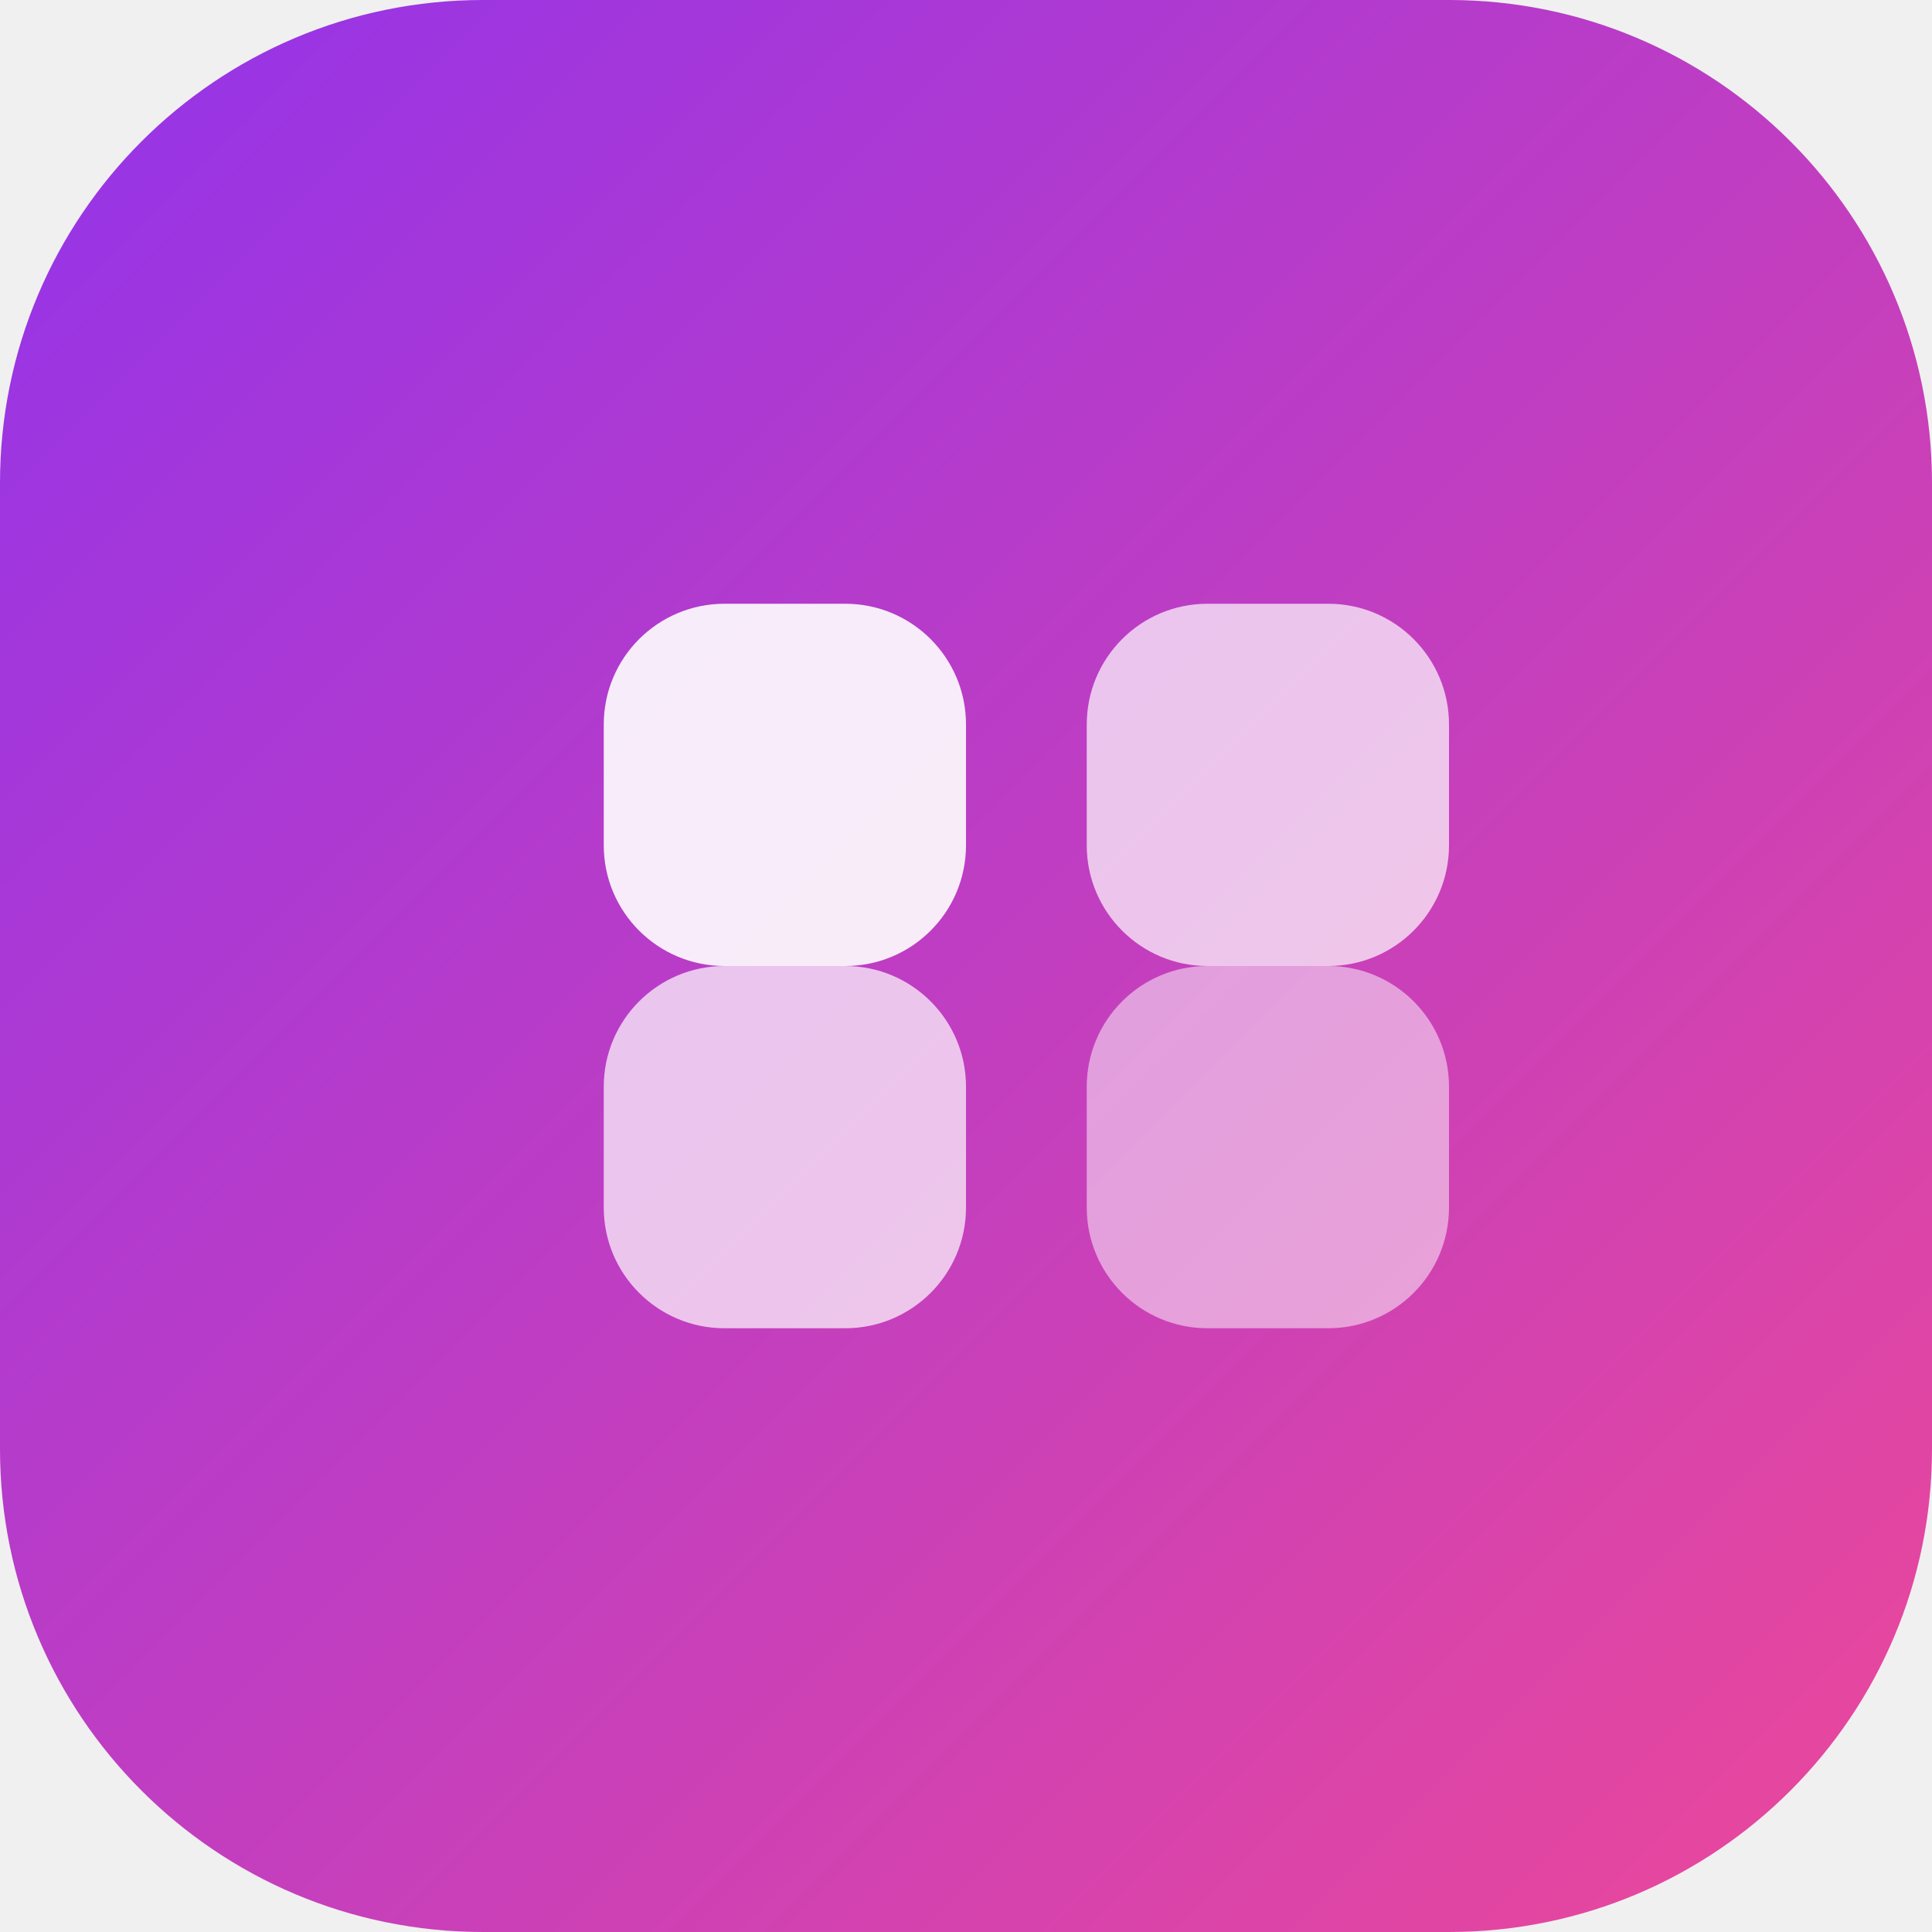
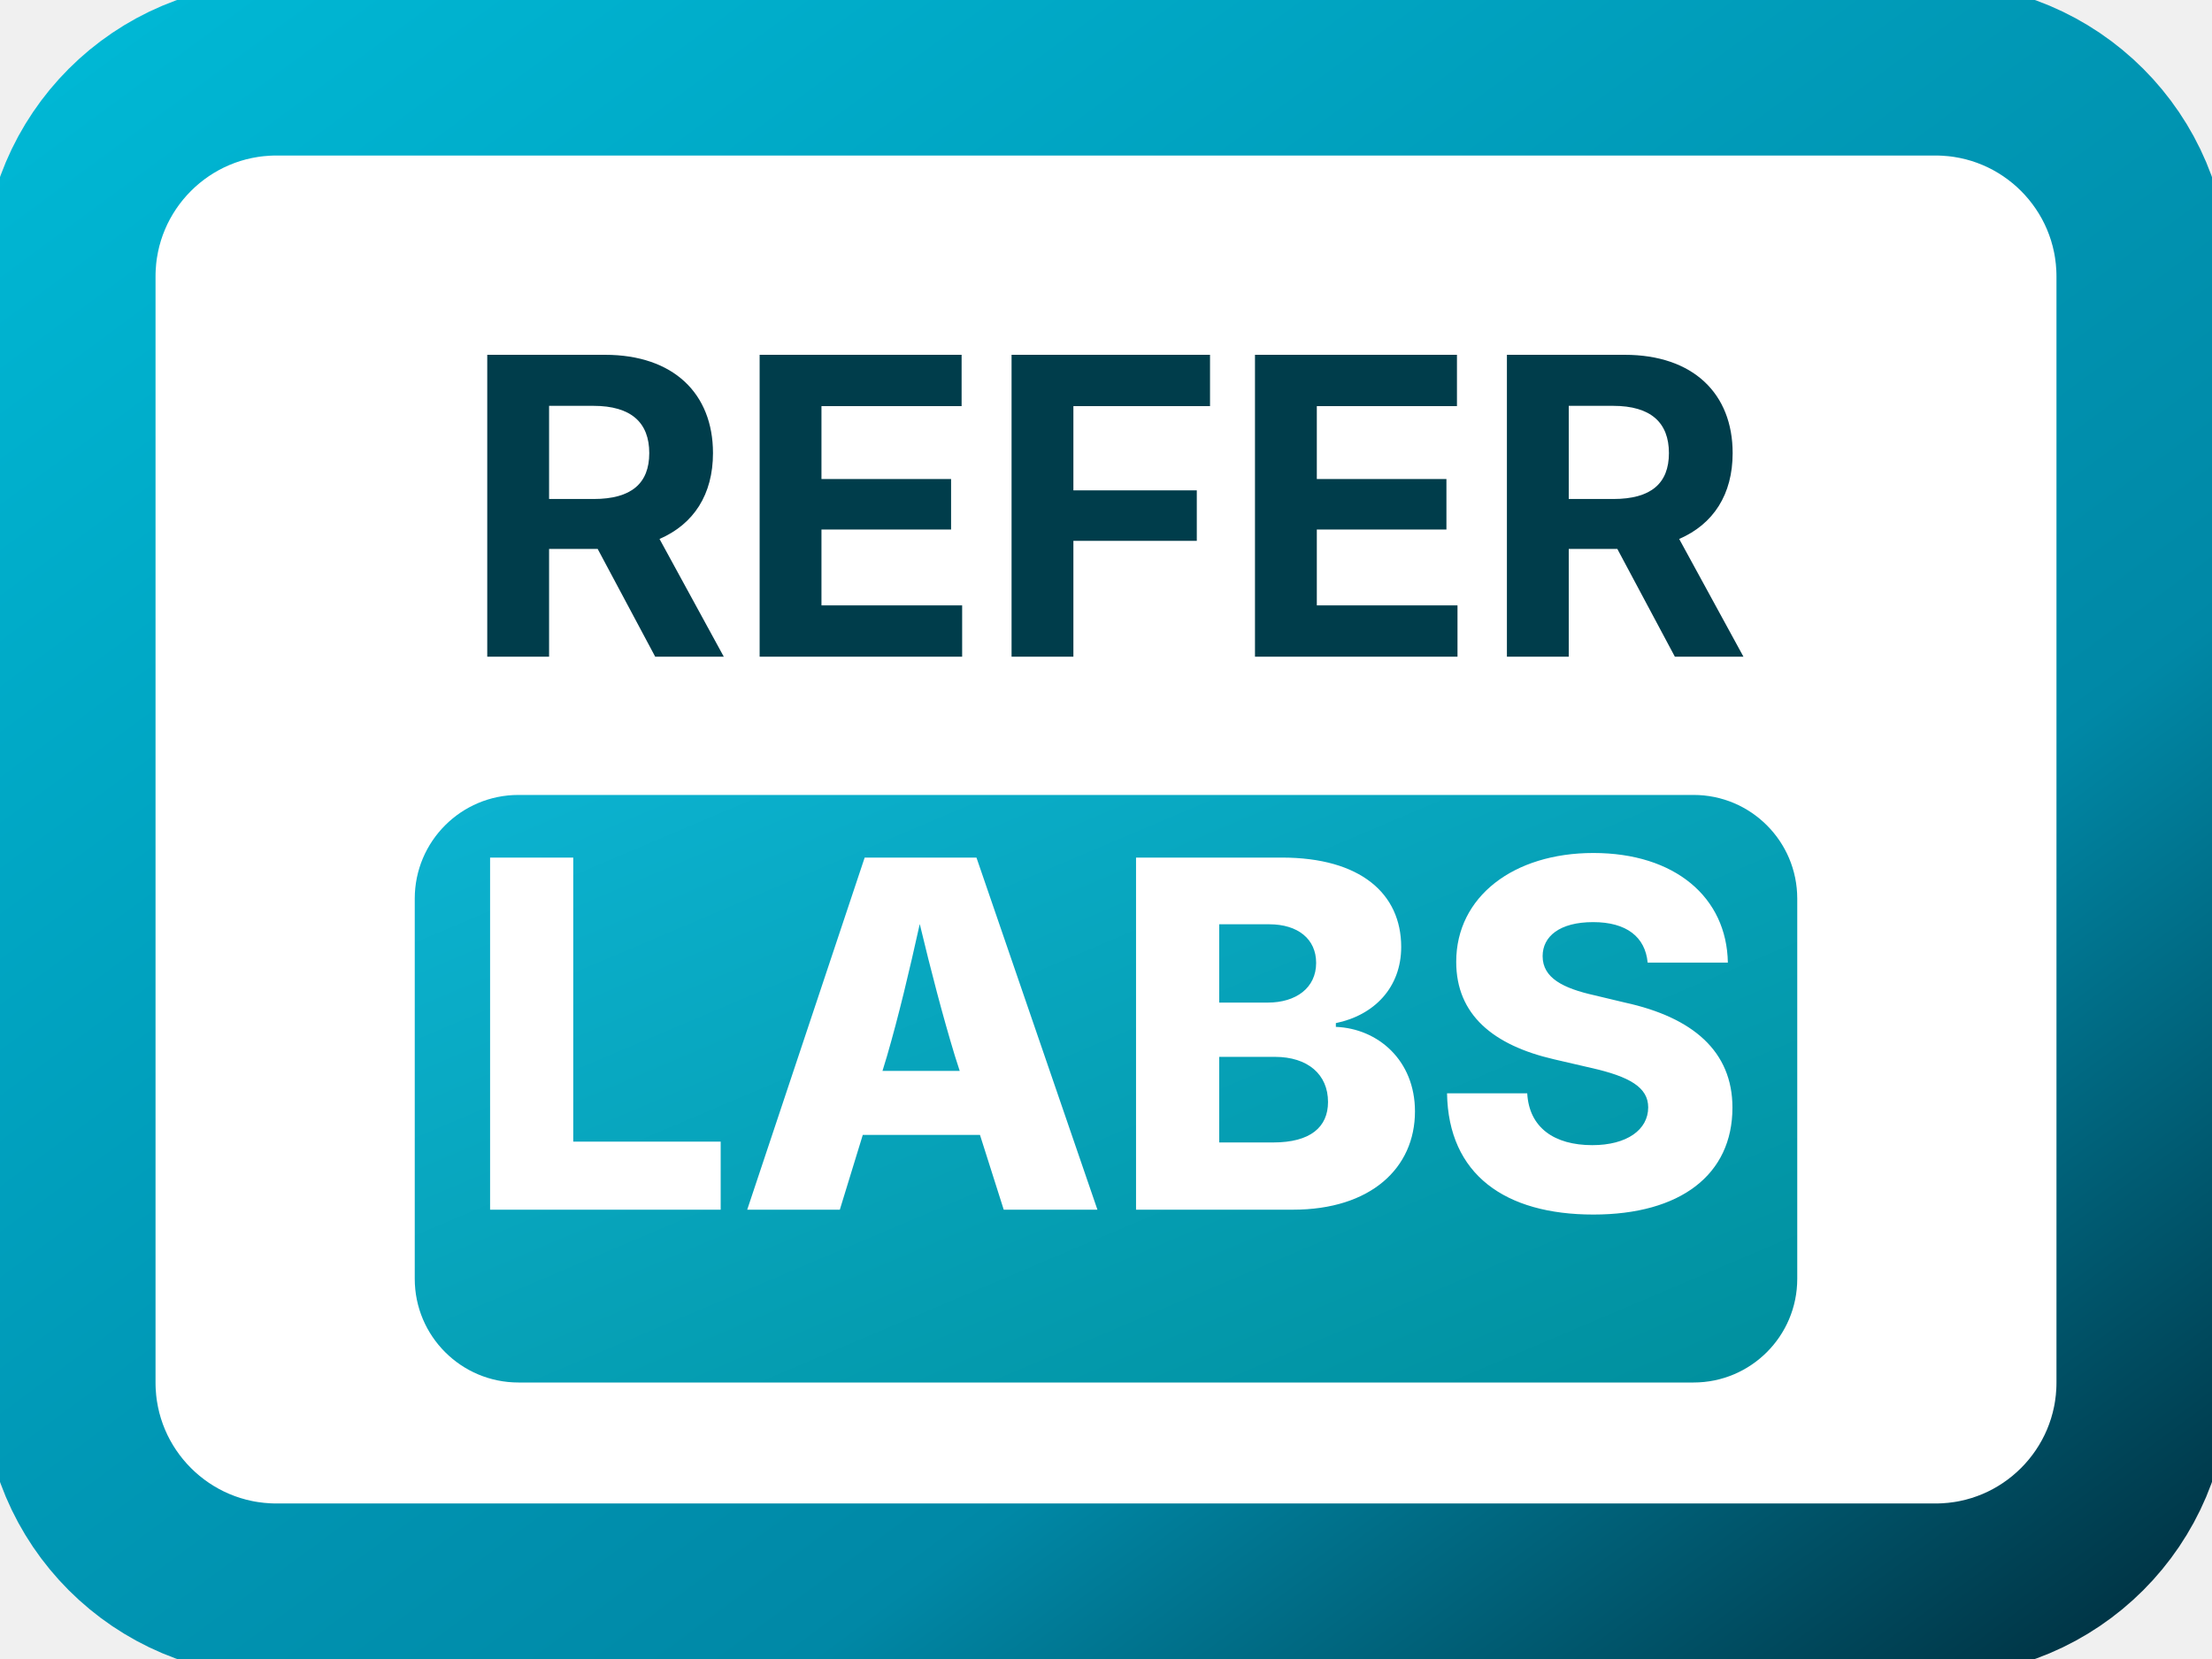
- <svg xmlns="http://www.w3.org/2000/svg" width="32" height="32" viewBox="0 0 32 32" fill="none">
-   <rect width="32" height="32" rx="8" fill="url(#gradient)" />
-   <path d="M10 12C10 10.895 10.895 10 12 10H14C15.105 10 16 10.895 16 12V14C16 15.105 15.105 16 14 16H12C10.895 16 10 15.105 10 14V12Z" fill="white" opacity="0.9" />
-   <path d="M18 12C18 10.895 18.895 10 20 10H22C23.105 10 24 10.895 24 12V14C24 15.105 23.105 16 22 16H20C18.895 16 18 15.105 18 14V12Z" fill="white" opacity="0.7" />
-   <path d="M10 18C10 16.895 10.895 16 12 16H14C15.105 16 16 16.895 16 18V20C16 21.105 15.105 22 14 22H12C10.895 22 10 21.105 10 20V18Z" fill="white" opacity="0.7" />
-   <path d="M18 18C18 16.895 18.895 16 20 16H22C23.105 16 24 16.895 24 18V20C24 21.105 23.105 22 22 22H20C18.895 22 18 21.105 18 20V18Z" fill="white" opacity="0.5" />
+ <svg xmlns="http://www.w3.org/2000/svg" width="128" height="96" viewBox="0 0 128 96" fill="none">
  <defs>
-     <linearGradient id="gradient" x1="0" y1="0" x2="32" y2="32" gradientUnits="userSpaceOnUse">
-       <stop stop-color="#9333EA" />
-       <stop offset="1" stop-color="#EC4899" />
+     <linearGradient id="frame-gradient" x1="0" y1="0" x2="1" y2="1">
+       <stop offset="0%" stop-color="#00b7d4" />
+       <stop offset="70%" stop-color="#0088a6" />
+       <stop offset="100%" stop-color="#003647" />
+     </linearGradient>
+     <linearGradient id="block-gradient" x1="0" y1="0" x2="1" y2="1">
+       <stop offset="0%" stop-color="#0cb3d1" />
+       <stop offset="100%" stop-color="#008f9d" />
    </linearGradient>
  </defs>
+   <rect x="4" y="4" width="120" height="88" rx="12" stroke="url(#frame-gradient)" stroke-width="10" fill="white" />
+   <text x="64" y="38" text-anchor="middle" font-family="'Inter', 'Segoe UI', sans-serif" font-weight="700" font-size="24" fill="#003d4b">REFER</text>
+   <rect x="24" y="46" width="80" height="34" rx="6" fill="url(#block-gradient)" />
+   <text x="64" y="70" text-anchor="middle" font-family="'Inter', 'Segoe UI', sans-serif" font-weight="800" font-size="28" fill="white">LABS</text>
</svg>
